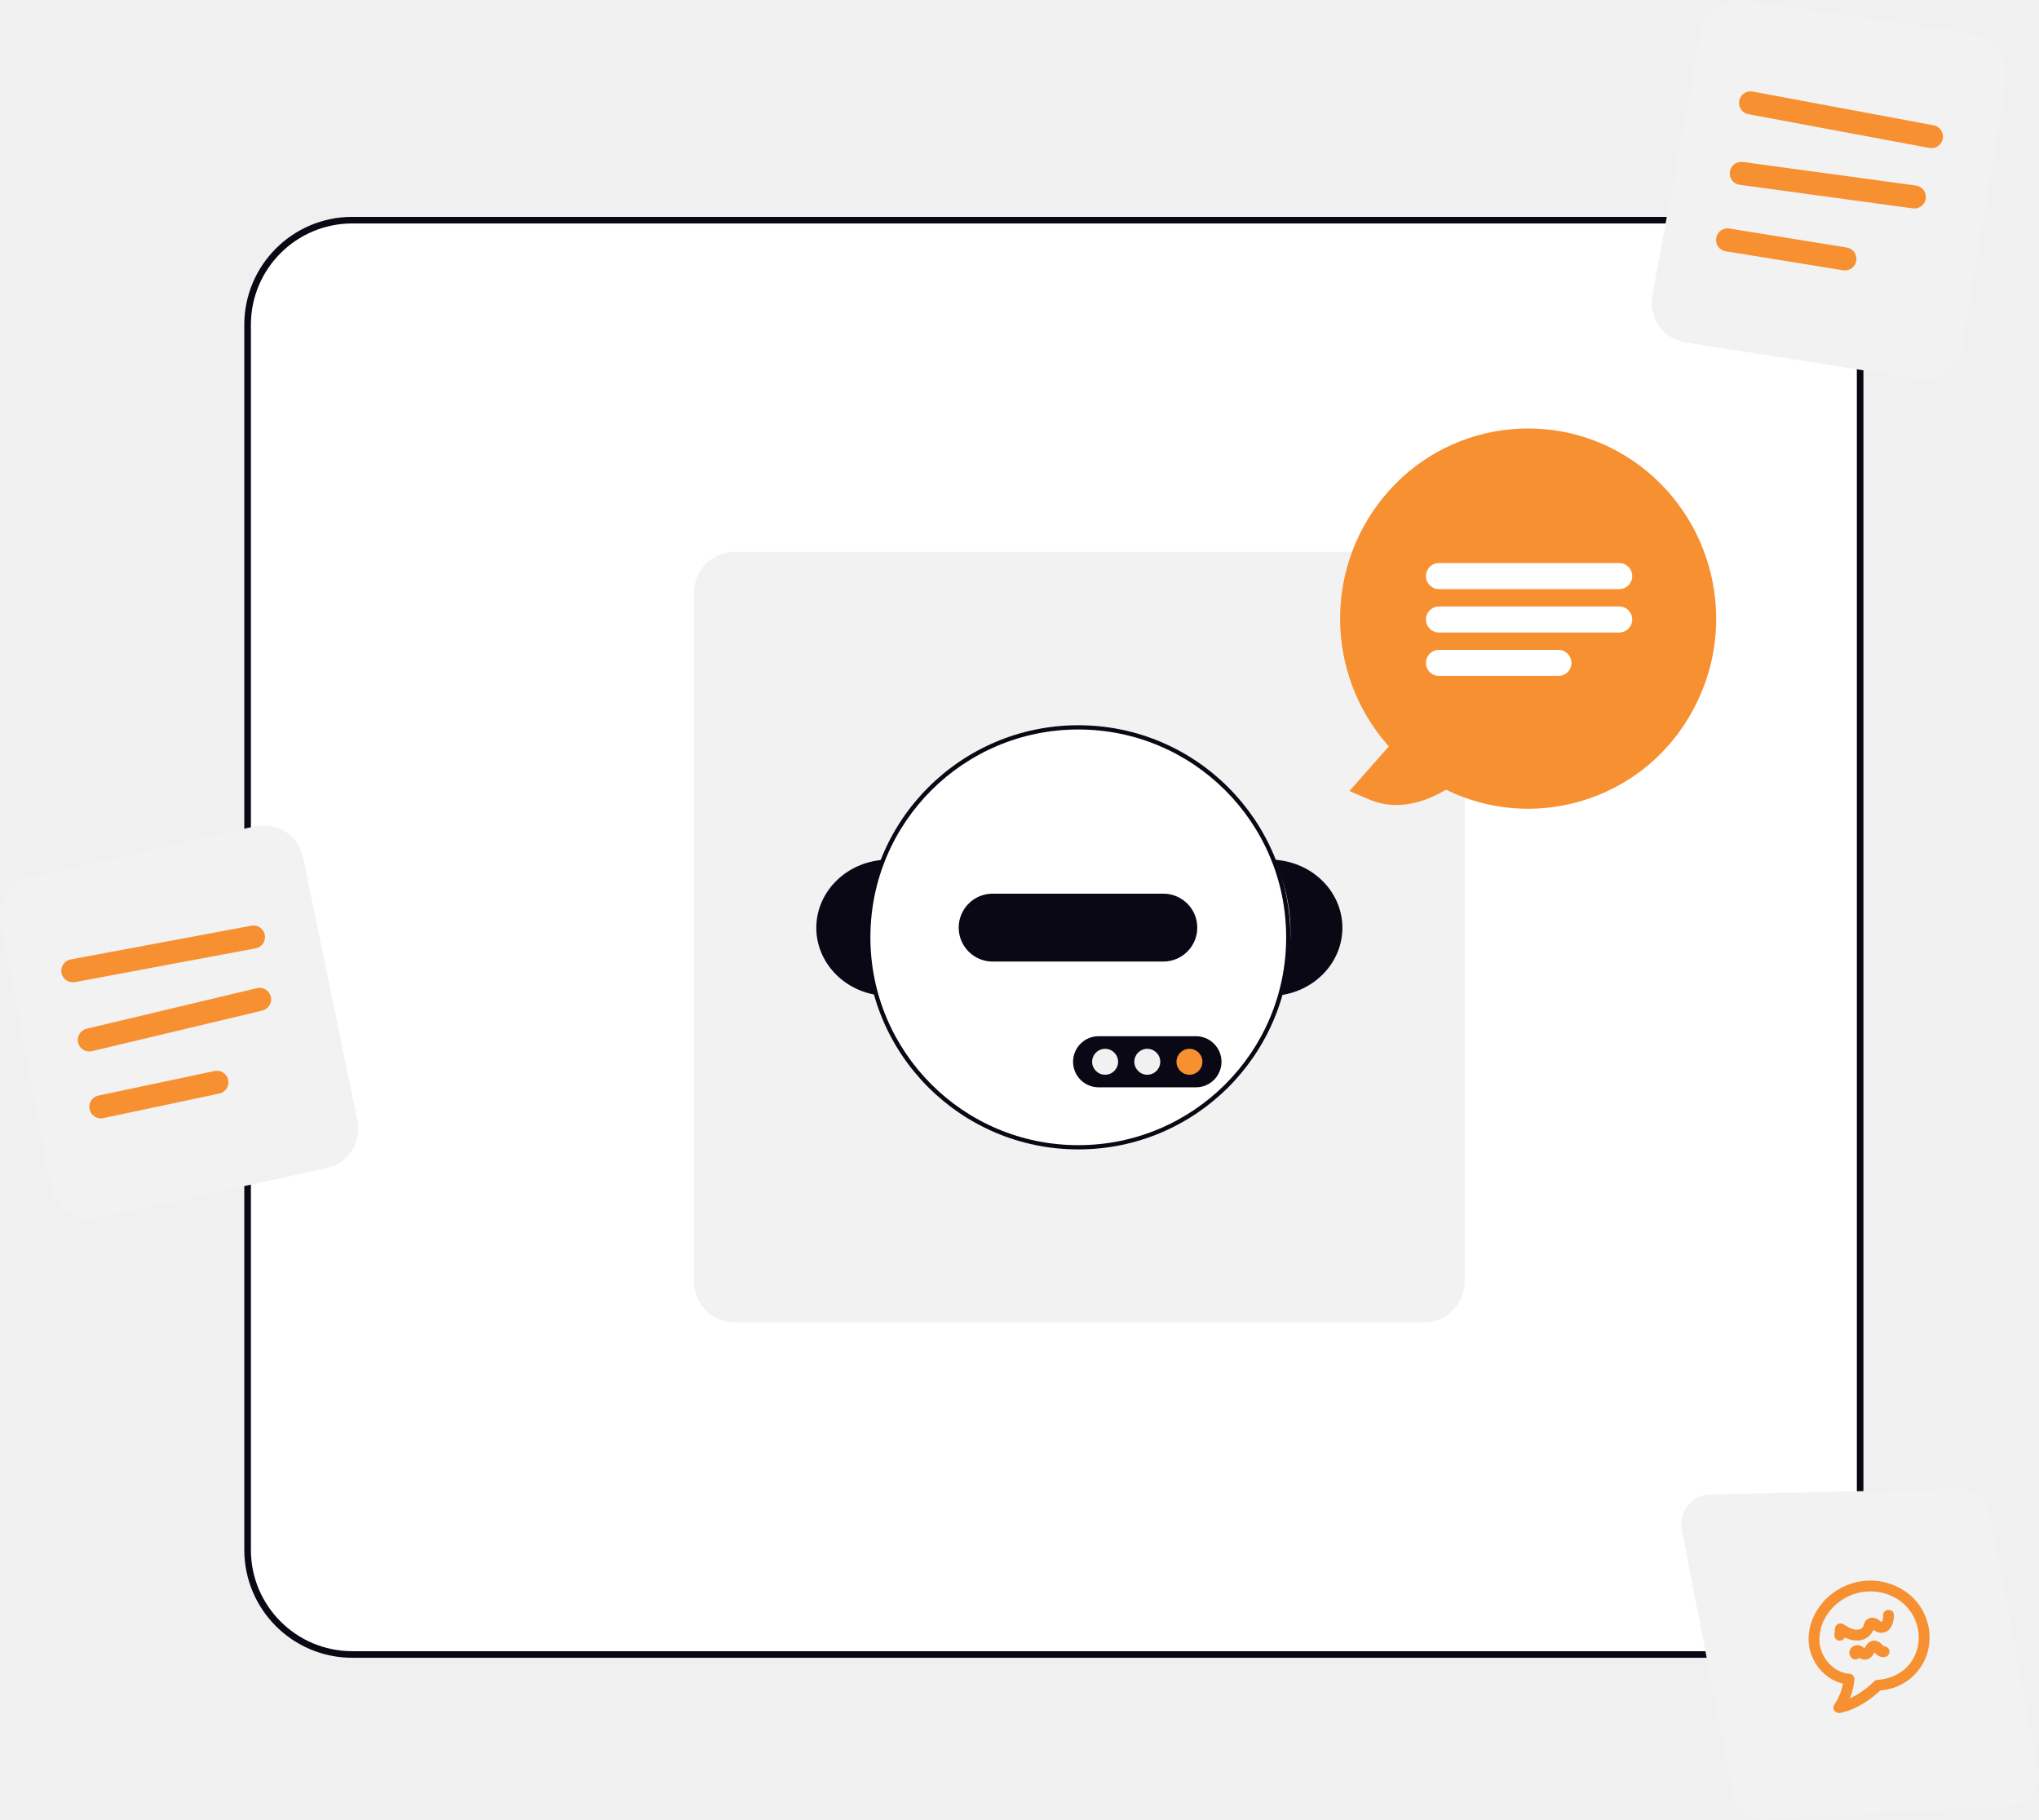
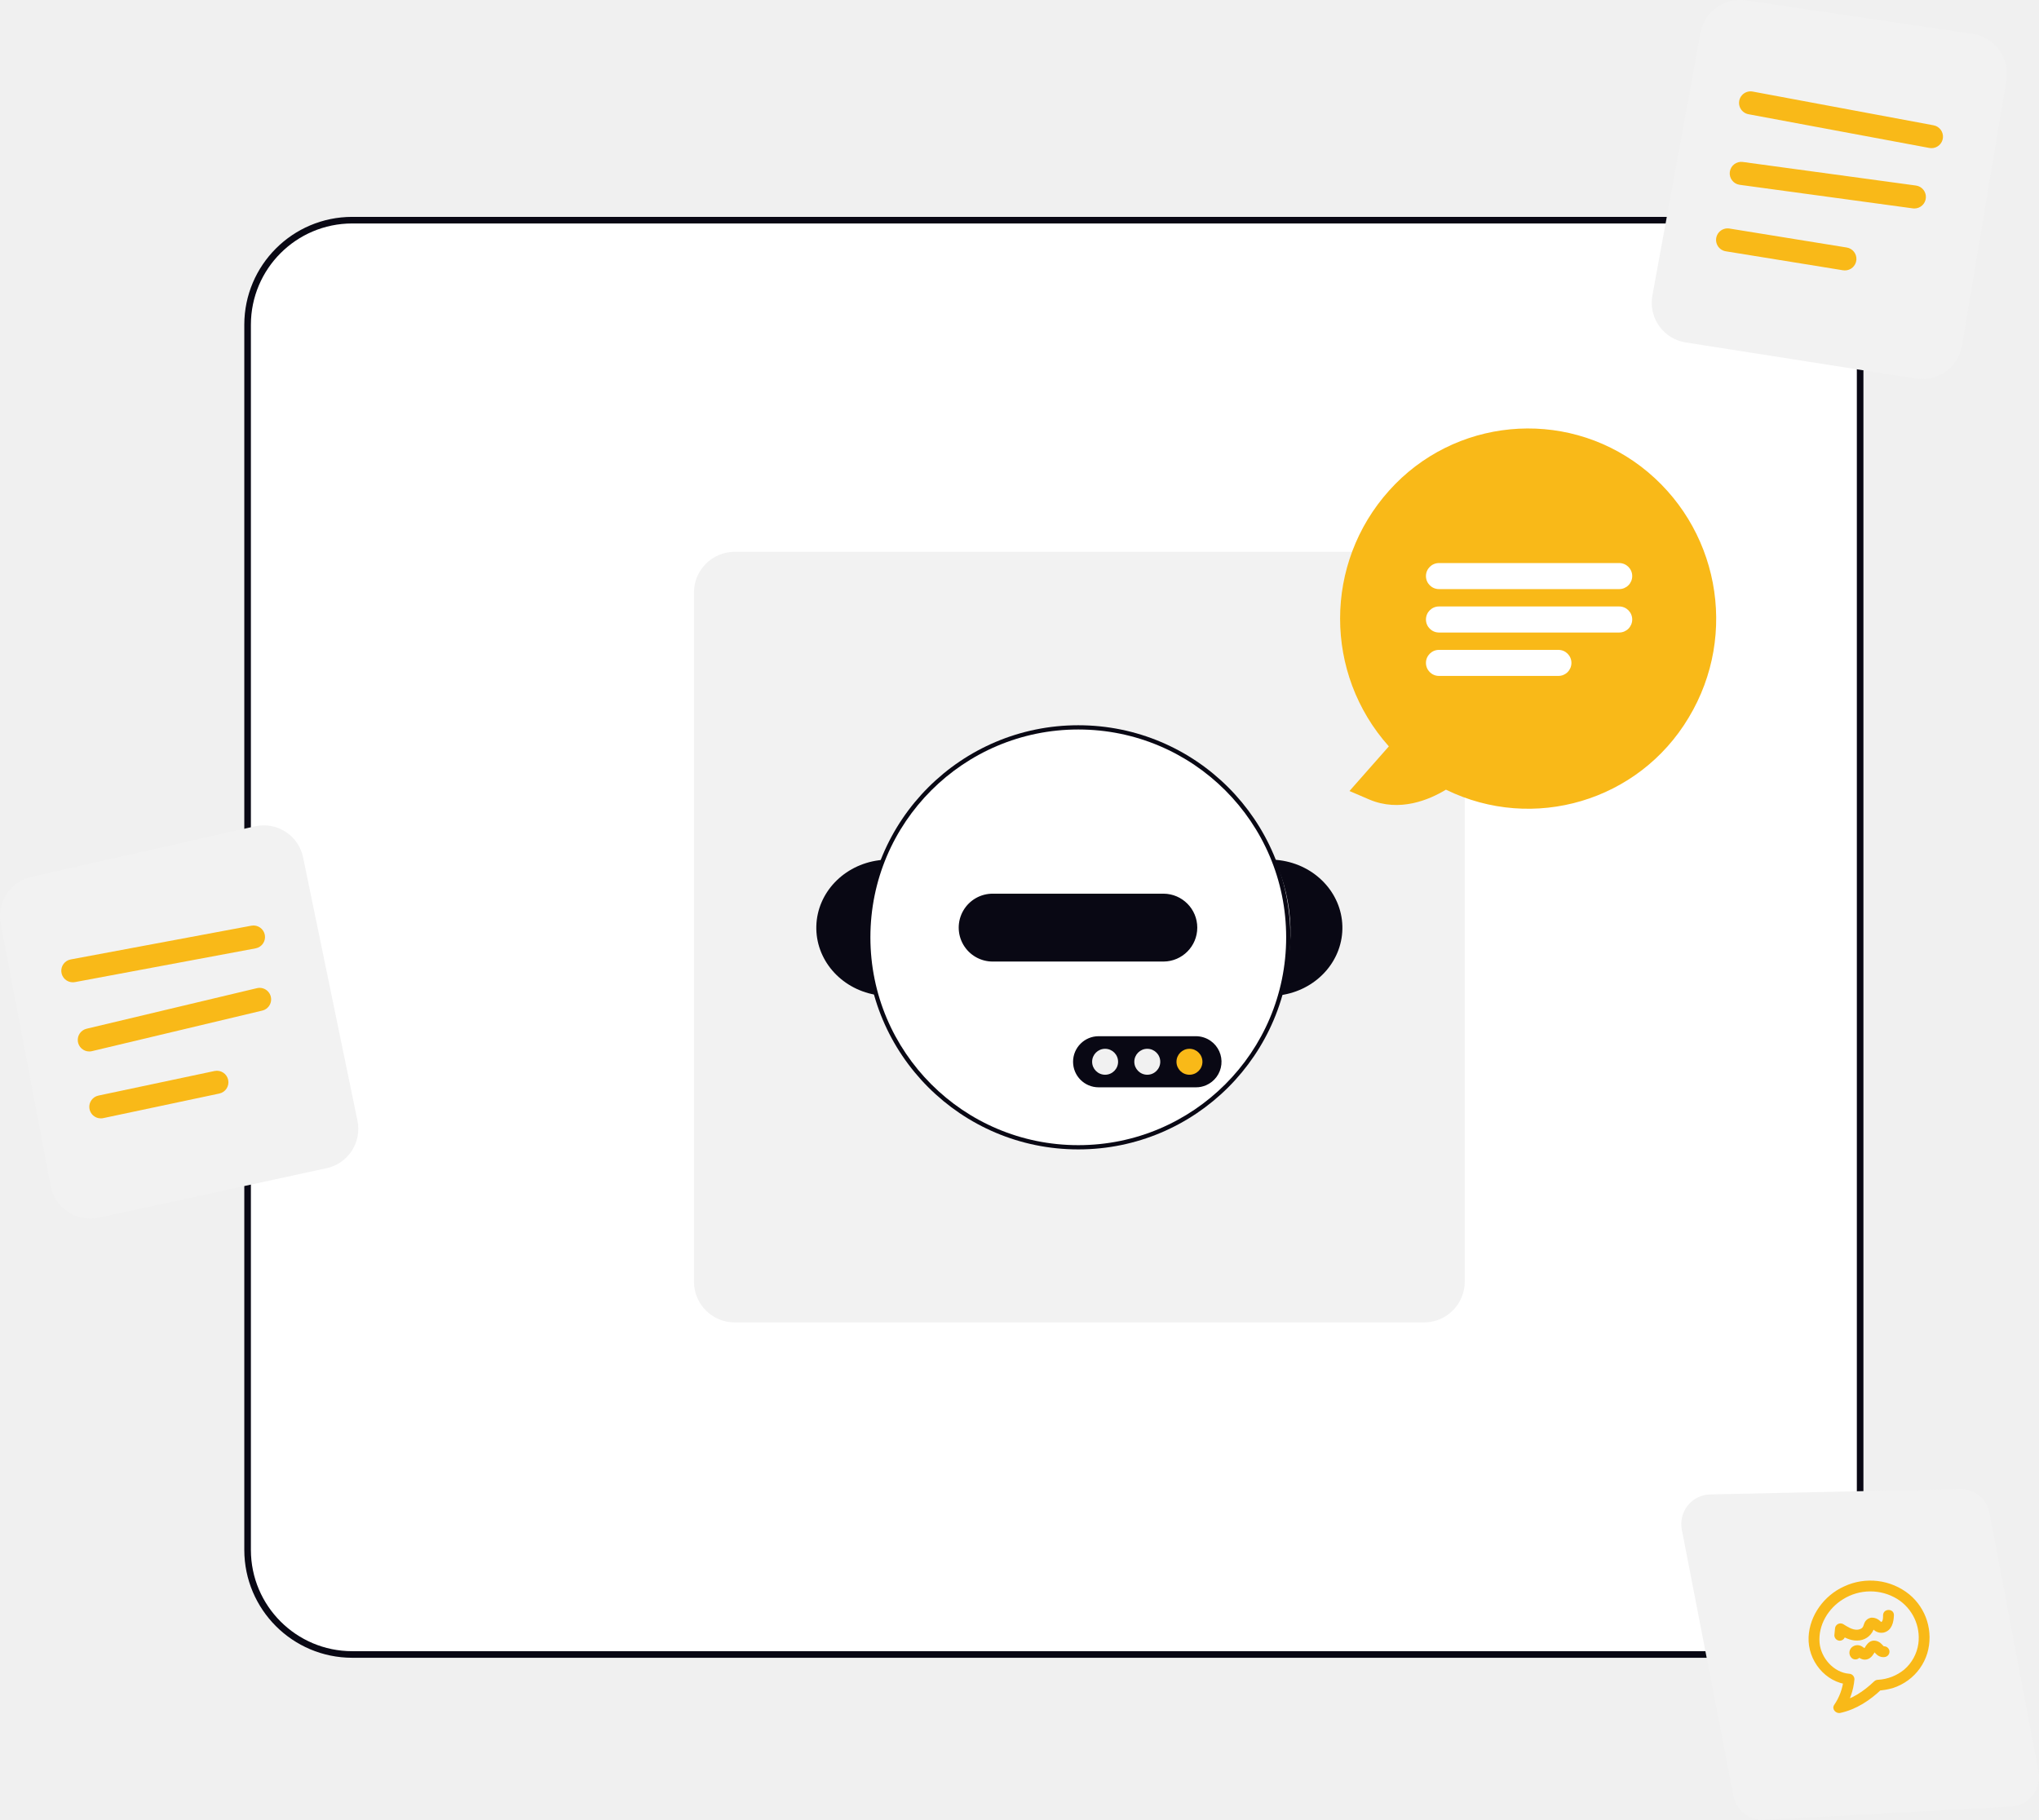
<svg xmlns="http://www.w3.org/2000/svg" width="800.004" height="714.21" viewBox="0 0 800.004 714.21">
  <g transform="translate(-560 -183)">
    <path d="M636.792,734.1H86.15a41.067,41.067,0,0,1-41.019-41.021V212.236A41.067,41.067,0,0,1,86.15,171.217H636.792a41.067,41.067,0,0,1,41.021,41.019V693.082A41.067,41.067,0,0,1,636.792,734.1Z" transform="translate(612.014 98.186)" fill="#fff" />
    <rect width="302.419" height="302.419" rx="16" transform="translate(832.276 399.557)" fill="#f2f2f2" />
    <path d="M636.567,735.17H85.925a42.36,42.36,0,0,1-42.312-42.313V212.011A42.36,42.36,0,0,1,85.925,169.7H636.567a42.36,42.36,0,0,1,42.313,42.312V692.857a42.361,42.361,0,0,1-42.313,42.313ZM85.925,172.285A39.772,39.772,0,0,0,46.2,212.011V692.857a39.773,39.773,0,0,0,39.727,39.729H636.567a39.774,39.774,0,0,0,39.73-39.729V212.011a39.773,39.773,0,0,0-39.728-39.727Z" transform="translate(612.238 98.41)" fill="#090814" />
    <g transform="translate(560 506.899)">
      <path d="M35.521,589.284a15.77,15.77,0,0,1-15.438-12.817L.5,473.547a15.694,15.694,0,0,1,12-18.31l87.719-19.869a15.754,15.754,0,0,1,18.912,12.182l21.341,103.388a15.806,15.806,0,0,1-12.092,18.584L38.9,588.92a15.928,15.928,0,0,1-3.376.365Z" transform="translate(-0.211 -434.978)" fill="#f2f2f2" />
-       <path d="M32.96,503.407a4.524,4.524,0,0,1-.825-8.972l70.916-13.249a4.524,4.524,0,0,1,1.661,8.894L33.8,503.329a4.5,4.5,0,0,1-.836.078Z" transform="translate(-4.392 -441.811)" fill="#F79031" />
-       <path d="M40.548,534.809a4.524,4.524,0,0,1-1.044-8.926l66.756-15.9a4.524,4.524,0,1,1,2.1,8.8L41.6,534.684a4.567,4.567,0,0,1-1.051.124Z" transform="translate(-5.516 -446.07)" fill="#F79031" />
-       <path d="M45.857,566.724a4.524,4.524,0,0,1-.933-8.95l45.543-9.644a4.523,4.523,0,1,1,1.874,8.85L46.8,566.624a4.56,4.56,0,0,1-.943.1Z" transform="translate(-6.303 -451.723)" fill="#F79031" />
+       <path d="M32.96,503.407a4.524,4.524,0,0,1-.825-8.972l70.916-13.249a4.524,4.524,0,0,1,1.661,8.894L33.8,503.329a4.5,4.5,0,0,1-.836.078Z" transform="translate(-4.392 -441.811)" fill="#F9B918" />
+       <path d="M40.548,534.809a4.524,4.524,0,0,1-1.044-8.926l66.756-15.9a4.524,4.524,0,1,1,2.1,8.8L41.6,534.684a4.567,4.567,0,0,1-1.051.124Z" transform="translate(-5.516 -446.07)" fill="#F9B918" />
+       <path d="M45.857,566.724a4.524,4.524,0,0,1-.933-8.95l45.543-9.644a4.523,4.523,0,1,1,1.874,8.85L46.8,566.624a4.56,4.56,0,0,1-.943.1Z" transform="translate(-6.303 -451.723)" fill="#F9B918" />
    </g>
    <path d="M798.03,218.558a15.775,15.775,0,0,1-2.434-.191l-90.452-14.191a15.76,15.76,0,0,1-13.056-18.4l18.87-103.056a15.706,15.706,0,0,1,17.8-12.75l88.979,13.119a15.76,15.76,0,0,1,13.242,18.182L813.577,205.4A15.817,15.817,0,0,1,798.03,218.558Z" transform="translate(516.228 113.208)" fill="#f2f2f2" />
-     <path d="M807.55,134.169a4.481,4.481,0,0,1-.833-.078l-70.922-13.229a4.524,4.524,0,1,1,1.659-8.894L808.374,125.2a4.524,4.524,0,0,1-.825,8.972Z" transform="translate(510.263 106.973)" fill="#F79031" />
-     <path d="M800.2,162.651a4.449,4.449,0,0,1-.618-.042l-68-9.26a4.524,4.524,0,0,1,1.222-8.964l68,9.26a4.524,4.524,0,0,1-.6,9.006Z" transform="translate(510.918 102.166)" fill="#F79031" />
-     <path d="M771.994,191.5a4.617,4.617,0,0,1-.728-.06L725.31,184a4.524,4.524,0,1,1,1.448-8.931l45.956,7.437A4.524,4.524,0,0,1,772,191.5Z" transform="translate(511.831 97.624)" fill="#F79031" />
+     <path d="M807.55,134.169a4.481,4.481,0,0,1-.833-.078l-70.922-13.229a4.524,4.524,0,1,1,1.659-8.894L808.374,125.2a4.524,4.524,0,0,1-.825,8.972Z" transform="translate(510.263 106.973)" fill="#F9B918" />
+     <path d="M800.2,162.651a4.449,4.449,0,0,1-.618-.042l-68-9.26a4.524,4.524,0,0,1,1.222-8.964l68,9.26a4.524,4.524,0,0,1-.6,9.006Z" transform="translate(510.918 102.166)" fill="#F9B918" />
+     <path d="M771.994,191.5a4.617,4.617,0,0,1-.728-.06L725.31,184a4.524,4.524,0,1,1,1.448-8.931l45.956,7.437A4.524,4.524,0,0,1,772,191.5Z" transform="translate(511.831 97.624)" fill="#F9B918" />
    <g transform="translate(1085.785 351.147)">
-       <path d="M892.5,355.374c-6.55,3.974-18.219,8.952-30.144,3.836l-7.709-3.308,15.447-17.517a75.267,75.267,0,0,1,.1-100.383,73.171,73.171,0,0,1,98.794-9.466,75.191,75.191,0,0,1,18.733,98.579A73.318,73.318,0,0,1,892.5,355.374Z" transform="translate(-850.963 -213.622)" fill="#F79031" />
+       <path d="M892.5,355.374c-6.55,3.974-18.219,8.952-30.144,3.836l-7.709-3.308,15.447-17.517a75.267,75.267,0,0,1,.1-100.383,73.171,73.171,0,0,1,98.794-9.466,75.191,75.191,0,0,1,18.733,98.579A73.318,73.318,0,0,1,892.5,355.374Z" transform="translate(-850.963 -213.622)" fill="#F9B918" />
      <g transform="translate(33.689 52.818)">
        <path d="M5.111,0H75.818a5.111,5.111,0,1,1,0,10.223H5.111A5.111,5.111,0,0,1,5.111,0Z" transform="translate(0 0)" fill="#fff" />
        <path d="M5.111,0H75.818a5.111,5.111,0,1,1,0,10.223H5.111A5.111,5.111,0,0,1,5.111,0Z" transform="translate(0 17.038)" fill="#fff" />
        <path d="M5.111,0H51.965a5.111,5.111,0,1,1,0,10.223H5.111A5.111,5.111,0,0,1,5.111,0Z" transform="translate(0 34.075)" fill="#fff" />
      </g>
    </g>
    <g transform="translate(-722.805 76.855)">
      <path d="M715.395,371.522c-.688.042-1.375.1-2.054.2-13.8,1.8-24.2,12.709-24.569,25.789s9.385,24.5,23.067,26.985c.679.119,1.357.221,2.044.3A67.315,67.315,0,0,1,715.395,371.522Z" transform="translate(914.324 72.024)" fill="#090814" />
      <circle cx="83.229" cy="83.229" r="83.229" transform="translate(1622.642 390.761)" fill="#090814" />
      <circle cx="81.564" cy="81.564" r="81.564" transform="translate(1624.307 392.426)" fill="#fff" />
      <path d="M688.762,371.522c.688.042,1.375.1,2.054.2,13.8,1.8,24.2,12.709,24.57,25.789S706,422,692.317,424.491c-.678.119-1.357.221-2.044.3A67.315,67.315,0,0,0,688.762,371.522Z" transform="translate(1094.099 72.024)" fill="#090814" />
      <path d="M795.29,379.647H728.326a13.317,13.317,0,1,0,0,26.633H795.29a13.317,13.317,0,0,0,0-26.633Z" transform="translate(944.064 77.216)" fill="#090814" />
      <g transform="translate(1703.823 512.796)">
        <path d="M812.8,480.485a10.1,10.1,0,0,0-5.826-1.874H768.79a10.029,10.029,0,1,0,0,20.059h38.186a9.915,9.915,0,0,0,2.029-.2,11.016,11.016,0,0,0,1.942-.612,10.026,10.026,0,0,0,1.854-17.37Z" transform="translate(-758.761 -478.611)" fill="#090814" />
        <circle cx="5.092" cy="5.092" r="5.092" transform="translate(7.48 4.938)" fill="#f1f1f1" />
        <circle cx="5.092" cy="5.092" r="5.092" transform="translate(24.028 4.938)" fill="#f1f1f1" />
-         <circle cx="5.092" cy="5.092" r="5.092" transform="translate(40.576 4.938)" fill="#F79031" />
+         <circle cx="5.092" cy="5.092" r="5.092" transform="translate(40.576 4.938)" fill="#F9B918" />
      </g>
    </g>
    <g transform="translate(1219.648 767.361)">
      <path d="M31.861,129.844a11.633,11.633,0,0,1-11.373-9.378L.213,15.892A11.586,11.586,0,0,1,11.336,2.109L109.311,0A11.509,11.509,0,0,1,120.94,9.423l19.216,101.414A11.586,11.586,0,0,1,129.4,124.56l-96.914,5.266c-.21.011-.419.018-.626.018Z" transform="translate(-0.002 0.005)" fill="#f2f2f2" />
      <g transform="matrix(0.966, -0.259, 0.259, 0.966, 45.045, 42.921)">
-         <path d="M21.136,39.382c-4.969,2.73-10.307,4.528-16.034,4.25l1.506,3.636a26.105,26.105,0,0,0,7.3-10.715,2.168,2.168,0,0,0-1.487-2.62C6.683,31.879,3.342,25.02,4.4,19.161,5.623,12.377,11.179,7.018,17.671,5.1a20.2,20.2,0,0,1,20.591,5.37,17.9,17.9,0,0,1,3.452,19.153,16.449,16.449,0,0,1-7.98,8.344,17.791,17.791,0,0,1-10.958,1.2,2.194,2.194,0,0,0-2.62,1.487,2.147,2.147,0,0,0,1.487,2.62,26.835,26.835,0,0,0,5.928.536,21.077,21.077,0,0,0,6.58-1.409,20.558,20.558,0,0,0,9.977-8.25A21.968,21.968,0,0,0,43.3,9.963,24.268,24.268,0,0,0,19.356.349C10.988,1.728,3.387,7.752.81,15.935-1.944,24.674,2.516,34.9,11.291,38.041L9.8,35.421A21.7,21.7,0,0,1,3.6,44.256c-1.45,1.3-.231,3.551,1.506,3.636,6.456.313,12.586-1.757,18.184-4.832,2.4-1.32.256-5-2.15-3.678Z" transform="translate(0 0)" fill="#F79031" />
-         <path d="M4.209,5.3l.9-2.4-3.56.94C3.395,5.781,5.487,7.86,8.2,8.486A6.88,6.88,0,0,0,15.36,6.23c.124-.166.717-1.037.723-1.033l-.908.226q-.428-.284-.008.082A5.7,5.7,0,0,0,15.506,6a4.467,4.467,0,0,0,3.657,2.164c3.2,0,4.737-2.87,5.536-5.534.789-2.631-3.321-3.756-4.107-1.132-.213.71-.426,1.877-1.11,2.31-.392.248-.346-.042-.621-.427a4.656,4.656,0,0,0-2.82-2.1A3.446,3.446,0,0,0,12.571,2.8c-.455.611-.683,1.2-1.383,1.485a3.431,3.431,0,0,1-1.722.125C7.437,4.048,5.9,2.237,4.56.822A2.155,2.155,0,0,0,1,1.762l-.9,2.4a2.148,2.148,0,0,0,1.487,2.62A2.176,2.176,0,0,0,4.209,5.3h0Z" transform="translate(10.664 13.688)" fill="#F79031" />
-         <path d="M4.1,2.234a1.419,1.419,0,0,1-.433,1.861,1.24,1.24,0,0,1-1.172.017c.385.2-.19-.267.1.077q.121.124.231.258-.2-.272-.073-.1c.2.079.408.54.577.741a4.139,4.139,0,0,0,.322.346,3.9,3.9,0,0,0,1.582.944c1.658.449,3.033-.374,4.18-1.491.184-.18.365-.363.556-.536q.064-.059.13-.116.255-.212-.167.122a2.784,2.784,0,0,1,.272-.176c.282-.24-.462.146-.13.055q.327-.075-.267.026.333,0-.252-.053l.142.036a.826.826,0,0,1-.448-.27,1.518,1.518,0,0,1,.157.15q.157.172-.1-.144c.221.138.41.7.526.93a5.782,5.782,0,0,0,.479.785,3.854,3.854,0,0,0,3.047,1.751,2.146,2.146,0,0,0,2.13-2.13,2.175,2.175,0,0,0-2.13-2.13.964.964,0,0,1,.526.166q-.291-.175.077.091a2.3,2.3,0,0,1-.209-.212q.258.35.057.062c-.2-.355-.38-.721-.582-1.074A4.2,4.2,0,0,0,10.686.1C8.821-.37,7.47.869,6.229,2.041a3.615,3.615,0,0,0-.347.31q.428-.321.164-.132-.089.061-.182.113c-.266.223.481-.148.13-.053q-.327.076.267-.025-.333,0,.251.055-.341-.1.085.056-.29-.189.065.059c-.086,0-.379-.4-.422-.469Q6.5,2.3,6.278,2L5.945,1.57a4.651,4.651,0,0,0-.463-.512A3.353,3.353,0,0,0,1.515.417,2.869,2.869,0,0,0,.42,4.384a2.174,2.174,0,0,0,2.914.764A2.156,2.156,0,0,0,4.1,2.234h0Z" transform="translate(14.565 23.809)" fill="#F79031" />
+         <path d="M21.136,39.382c-4.969,2.73-10.307,4.528-16.034,4.25l1.506,3.636a26.105,26.105,0,0,0,7.3-10.715,2.168,2.168,0,0,0-1.487-2.62C6.683,31.879,3.342,25.02,4.4,19.161,5.623,12.377,11.179,7.018,17.671,5.1a20.2,20.2,0,0,1,20.591,5.37,17.9,17.9,0,0,1,3.452,19.153,16.449,16.449,0,0,1-7.98,8.344,17.791,17.791,0,0,1-10.958,1.2,2.194,2.194,0,0,0-2.62,1.487,2.147,2.147,0,0,0,1.487,2.62,26.835,26.835,0,0,0,5.928.536,21.077,21.077,0,0,0,6.58-1.409,20.558,20.558,0,0,0,9.977-8.25A21.968,21.968,0,0,0,43.3,9.963,24.268,24.268,0,0,0,19.356.349C10.988,1.728,3.387,7.752.81,15.935-1.944,24.674,2.516,34.9,11.291,38.041L9.8,35.421A21.7,21.7,0,0,1,3.6,44.256c-1.45,1.3-.231,3.551,1.506,3.636,6.456.313,12.586-1.757,18.184-4.832,2.4-1.32.256-5-2.15-3.678Z" transform="translate(0 0)" fill="#F9B918" />
+         <path d="M4.209,5.3l.9-2.4-3.56.94C3.395,5.781,5.487,7.86,8.2,8.486A6.88,6.88,0,0,0,15.36,6.23c.124-.166.717-1.037.723-1.033l-.908.226q-.428-.284-.008.082A5.7,5.7,0,0,0,15.506,6a4.467,4.467,0,0,0,3.657,2.164c3.2,0,4.737-2.87,5.536-5.534.789-2.631-3.321-3.756-4.107-1.132-.213.71-.426,1.877-1.11,2.31-.392.248-.346-.042-.621-.427a4.656,4.656,0,0,0-2.82-2.1A3.446,3.446,0,0,0,12.571,2.8c-.455.611-.683,1.2-1.383,1.485a3.431,3.431,0,0,1-1.722.125C7.437,4.048,5.9,2.237,4.56.822A2.155,2.155,0,0,0,1,1.762l-.9,2.4a2.148,2.148,0,0,0,1.487,2.62A2.176,2.176,0,0,0,4.209,5.3h0Z" transform="translate(10.664 13.688)" fill="#F9B918" />
+         <path d="M4.1,2.234a1.419,1.419,0,0,1-.433,1.861,1.24,1.24,0,0,1-1.172.017c.385.2-.19-.267.1.077q.121.124.231.258-.2-.272-.073-.1c.2.079.408.54.577.741a4.139,4.139,0,0,0,.322.346,3.9,3.9,0,0,0,1.582.944c1.658.449,3.033-.374,4.18-1.491.184-.18.365-.363.556-.536q.064-.059.13-.116.255-.212-.167.122a2.784,2.784,0,0,1,.272-.176c.282-.24-.462.146-.13.055q.327-.075-.267.026.333,0-.252-.053l.142.036a.826.826,0,0,1-.448-.27,1.518,1.518,0,0,1,.157.15q.157.172-.1-.144c.221.138.41.7.526.93a5.782,5.782,0,0,0,.479.785,3.854,3.854,0,0,0,3.047,1.751,2.146,2.146,0,0,0,2.13-2.13,2.175,2.175,0,0,0-2.13-2.13.964.964,0,0,1,.526.166q-.291-.175.077.091a2.3,2.3,0,0,1-.209-.212q.258.35.057.062c-.2-.355-.38-.721-.582-1.074A4.2,4.2,0,0,0,10.686.1C8.821-.37,7.47.869,6.229,2.041a3.615,3.615,0,0,0-.347.31q.428-.321.164-.132-.089.061-.182.113c-.266.223.481-.148.13-.053q-.327.076.267-.025-.333,0,.251.055-.341-.1.085.056-.29-.189.065.059c-.086,0-.379-.4-.422-.469Q6.5,2.3,6.278,2L5.945,1.57a4.651,4.651,0,0,0-.463-.512A3.353,3.353,0,0,0,1.515.417,2.869,2.869,0,0,0,.42,4.384a2.174,2.174,0,0,0,2.914.764A2.156,2.156,0,0,0,4.1,2.234h0Z" transform="translate(14.565 23.809)" fill="#F9B918" />
      </g>
    </g>
  </g>
</svg>
